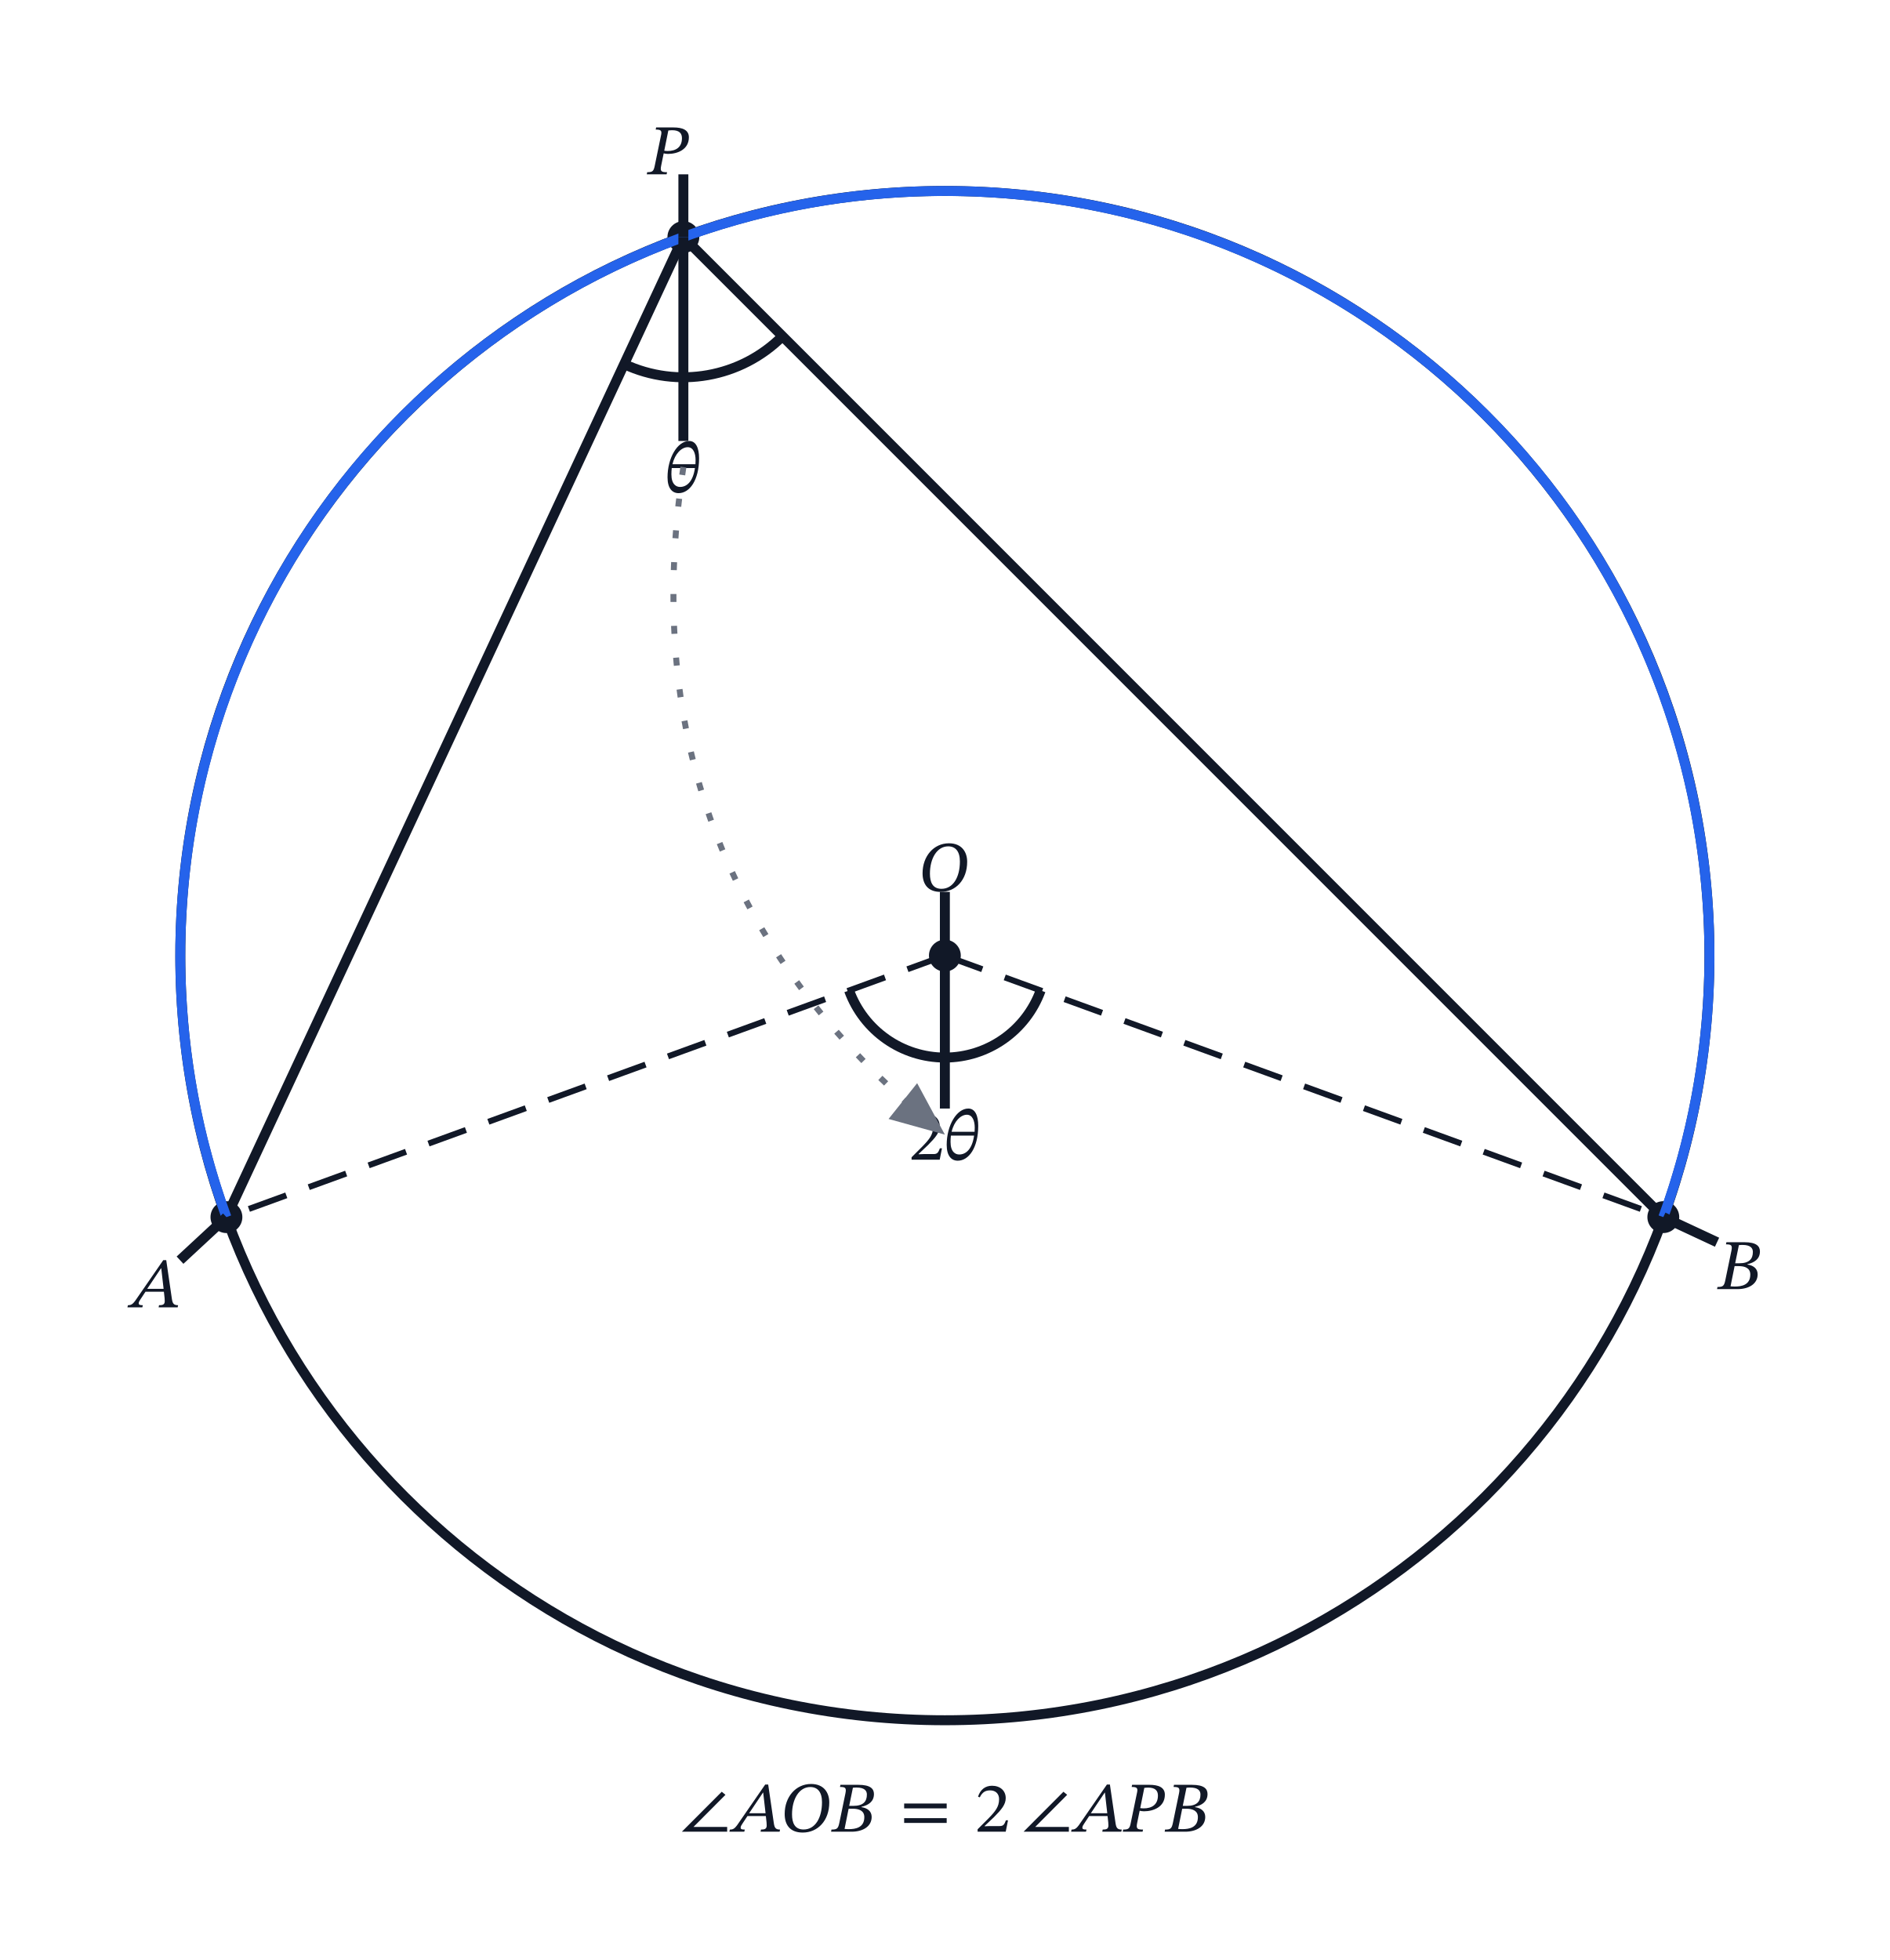
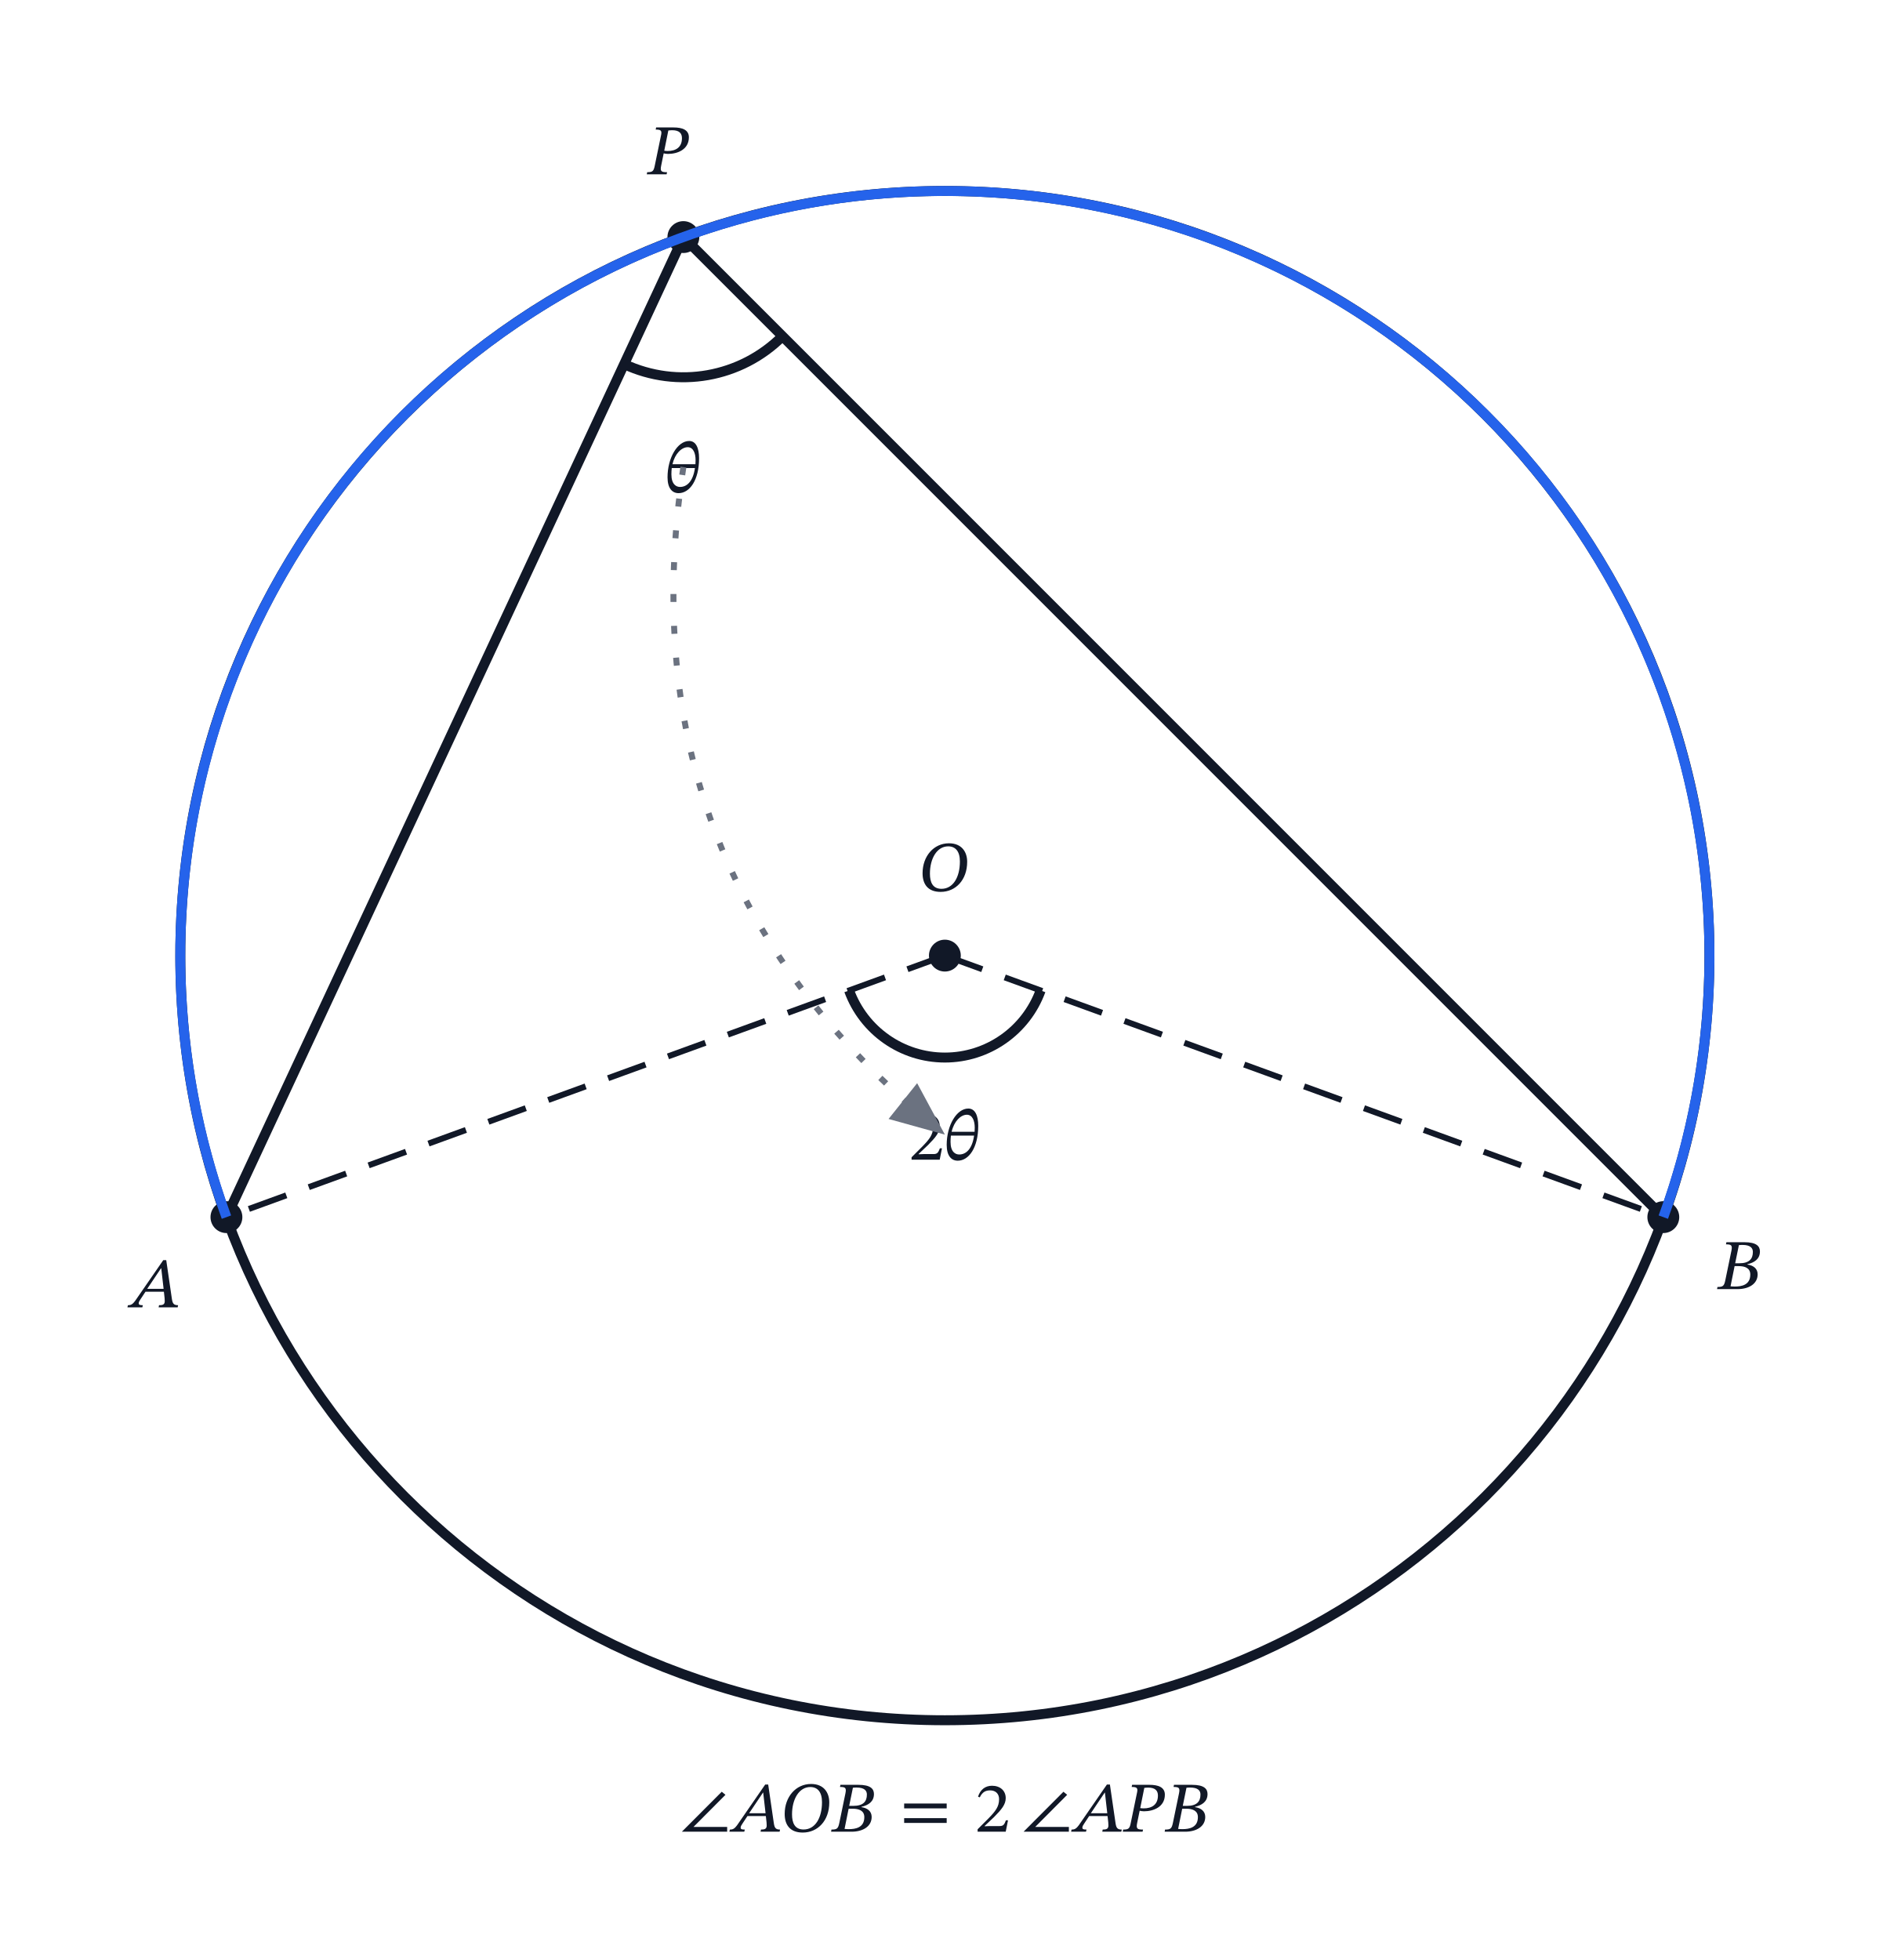
<svg xmlns="http://www.w3.org/2000/svg" width="237.236" height="246.077" viewBox="0 0 237.236 246.077">
  <g id="c" data-source-start="146" data-source-end="147" opacity="1">
    <circle cx="118.642" cy="119.976" r="96" fill="none" stroke="#111827" stroke-width="1.25" stroke-linecap="butt" stroke-linejoin="miter" />
  </g>
  <g id="O" data-source-start="166" data-source-end="167" opacity="1">
    <circle cx="118.642" cy="119.976" r="2" fill="#111827" stroke="none" />
  </g>
  <g id="P" data-source-start="186" data-source-end="187" opacity="1">
    <circle cx="85.808" cy="29.765" r="2" fill="#111827" stroke="none" />
  </g>
  <g id="A" data-source-start="217" data-source-end="218" opacity="1">
    <circle cx="28.432" cy="152.81" r="2" fill="#111827" stroke="none" />
  </g>
  <g id="B" data-source-start="248" data-source-end="249" opacity="1">
    <circle cx="208.853" cy="152.81" r="2" fill="#111827" stroke="none" />
  </g>
  <g id="pa" data-source-start="282" data-source-end="284" opacity="1">
    <path d="M 85.808 29.765 L 28.432 152.81" fill="none" stroke="#111827" stroke-width="1.25" stroke-linecap="butt" stroke-linejoin="miter" />
  </g>
  <g id="pb" data-source-start="305" data-source-end="307" opacity="1">
    <path d="M 85.808 29.765 L 208.853 152.81" fill="none" stroke="#111827" stroke-width="1.25" stroke-linecap="butt" stroke-linejoin="miter" />
  </g>
  <g id="oa" data-source-start="328" data-source-end="330" opacity="1">
    <path d="M 118.642 119.976 L 28.432 152.81" fill="none" stroke="#111827" stroke-width="0.75" stroke-linecap="butt" stroke-linejoin="miter" stroke-dasharray="5 3" />
  </g>
  <g id="ob" data-source-start="365" data-source-end="367" opacity="1">
    <path d="M 118.642 119.976 L 208.853 152.81" fill="none" stroke="#111827" stroke-width="0.75" stroke-linecap="butt" stroke-linejoin="miter" stroke-dasharray="5 3" />
  </g>
  <g id="sub" data-source-start="399" data-source-end="402" opacity="1">
    <path d="M 28.432 152.81 A 96 96 0 1 1 208.853 152.81" fill="none" stroke="#2563EB" stroke-width="1.25" stroke-linecap="butt" stroke-linejoin="miter" />
  </g>
  <g id="inscribed" data-source-start="477" data-source-end="486" opacity="1">
    <path d="M 78.37 45.716 A 17.6 17.6 0 0 0 98.253 42.21" fill="none" stroke="#111827" stroke-width="1.25" stroke-linecap="butt" stroke-linejoin="miter" />
  </g>
  <g id="central" data-source-start="518" data-source-end="525" opacity="1">
    <path d="M 106.614 124.354 A 12.8 12.8 0 0 0 130.67 124.354" fill="none" stroke="#111827" stroke-width="1.25" stroke-linecap="butt" stroke-linejoin="miter" />
  </g>
  <g id="lP" data-source-start="623" data-source-end="625" opacity="1">
-     <path d="M 85.808 29.765 L 85.808 21.887" fill="none" stroke="#111827" stroke-width="1.25" stroke-linecap="butt" stroke-linejoin="miter" />
    <path d="M 82.386 16 L 82.332 16.269 C 82.932 16.269 83.121 16.367 83.022 16.896 L 82.225 20.749 C 82.081 21.501 81.947 21.618 81.266 21.618 L 81.212 21.887 L 83.703 21.887 L 83.757 21.618 C 83.031 21.618 82.87 21.519 83.022 20.785 L 83.336 19.252 C 83.452 19.288 83.694 19.324 83.873 19.324 C 85.056 19.324 86.498 18.787 86.498 17.236 C 86.498 16.296 85.665 16 84.563 16 Z M 83.918 16.385 C 84.115 16.367 84.214 16.349 84.402 16.349 C 85.307 16.349 85.629 16.753 85.629 17.344 C 85.629 18.491 84.868 18.957 83.837 18.957 C 83.631 18.957 83.506 18.939 83.407 18.921 Z" fill="#111827" stroke="none" />
  </g>
  <g id="lA" data-source-start="648" data-source-end="650" opacity="1">
-     <path d="M 28.432 152.81 L 22.604 158.214" fill="none" stroke="#111827" stroke-width="1.25" stroke-linecap="butt" stroke-linejoin="miter" />
    <path d="M 22.308 164.137 L 22.362 163.868 C 21.824 163.868 21.672 163.671 21.582 163.071 L 20.874 158.214 L 20.498 158.214 L 17.398 162.703 C 16.726 163.725 16.556 163.868 16.063 163.868 L 16 164.137 L 17.873 164.137 L 17.935 163.868 C 17.541 163.868 17.416 163.814 17.416 163.626 C 17.416 163.456 17.523 163.304 17.64 163.124 L 18.267 162.175 L 20.579 162.175 L 20.668 162.981 C 20.677 163.089 20.686 163.214 20.686 163.357 C 20.686 163.805 20.408 163.868 19.969 163.868 L 19.916 164.137 Z M 20.543 161.816 L 18.482 161.816 L 20.22 159.227 L 20.247 159.227 Z" fill="#111827" stroke="none" />
  </g>
  <g id="lB" data-source-start="673" data-source-end="675" opacity="1">
-     <path d="M 208.853 152.81 L 215.6 155.96" fill="none" stroke="#111827" stroke-width="1.25" stroke-linecap="butt" stroke-linejoin="miter" />
    <path d="M 219.417 158.72 C 220.268 158.522 220.985 158.083 220.985 157.116 C 220.985 156.471 220.555 155.96 219.04 155.96 L 216.774 155.96 L 216.72 156.229 C 217.383 156.229 217.553 156.327 217.401 157.044 L 216.639 160.727 C 216.487 161.47 216.334 161.578 215.654 161.578 L 215.6 161.847 L 218.18 161.847 C 219.587 161.847 220.698 161.192 220.698 159.992 C 220.698 159.239 220.116 158.863 219.417 158.764 Z M 217.876 158.603 L 218.342 156.327 C 218.53 156.309 218.61 156.3 218.79 156.3 C 219.793 156.3 220.098 156.695 220.098 157.178 C 220.098 158.065 219.632 158.603 218.395 158.603 Z M 217.804 158.961 L 218.333 158.961 C 219.085 158.961 219.775 159.194 219.775 160.019 C 219.775 161.345 218.655 161.524 217.84 161.524 C 217.616 161.524 217.499 161.515 217.293 161.497 Z" fill="#111827" stroke="none" />
  </g>
  <g id="lO" data-source-start="698" data-source-end="700" opacity="1">
-     <path d="M 118.642 119.976 L 118.642 111.976" fill="none" stroke="#111827" stroke-width="1.25" stroke-linecap="butt" stroke-linejoin="miter" />
    <path d="M 121.442 108.195 C 121.442 106.985 120.779 105.874 119.157 105.874 C 117.231 105.874 115.842 107.505 115.842 109.637 C 115.842 110.954 116.46 111.976 118.109 111.976 C 120 111.976 121.442 110.479 121.442 108.195 Z M 120.528 108.159 C 120.528 110.148 119.668 111.59 118.217 111.59 C 117.106 111.59 116.765 110.757 116.765 109.691 C 116.765 107.791 117.643 106.259 119.059 106.259 C 119.982 106.259 120.528 106.895 120.528 108.159 Z" fill="#111827" stroke="none" />
  </g>
  <g id="li" data-source-start="736" data-source-end="738" opacity="1">
-     <path d="M 85.808 29.765 L 85.808 55.365" fill="none" stroke="#111827" stroke-width="1.25" stroke-linecap="butt" stroke-linejoin="miter" />
    <path d="M 87.779 57.542 C 87.779 56.243 87.385 55.365 86.534 55.365 C 85.073 55.365 83.819 57.471 83.819 59.926 C 83.819 61.315 84.41 61.915 85.208 61.915 C 86.606 61.915 87.779 60.266 87.779 57.542 Z M 85.387 61.135 C 84.912 61.135 84.303 60.813 84.303 59.55 C 84.303 59.317 84.321 58.985 84.348 58.761 L 87.26 58.761 C 87.018 60.454 86.247 61.135 85.387 61.135 Z M 86.355 56.145 C 87.054 56.145 87.34 56.915 87.34 57.758 C 87.34 57.919 87.331 58.116 87.322 58.286 L 84.437 58.286 C 84.751 56.942 85.593 56.145 86.355 56.145 Z" fill="#111827" stroke="none" />
  </g>
  <g id="lc" data-source-start="800" data-source-end="802" opacity="1">
-     <path d="M 118.642 119.976 L 118.642 139.176" fill="none" stroke="#111827" stroke-width="1.25" stroke-linecap="butt" stroke-linejoin="miter" />
    <path d="M 118.279 144.166 L 118.019 144.166 C 117.813 144.704 117.697 144.892 117.222 144.892 L 115.977 144.892 L 115.349 144.919 L 115.349 144.874 L 116.532 143.754 C 117.482 142.796 117.993 142.177 117.993 141.38 C 117.993 140.439 117.285 139.83 116.272 139.83 C 115.403 139.83 114.794 140.332 114.516 141.201 L 114.731 141.29 C 115.063 140.618 115.457 140.412 116.039 140.412 C 116.729 140.412 117.159 140.842 117.159 141.514 C 117.159 142.455 116.711 143.02 115.824 143.933 L 114.462 145.295 L 114.462 145.6 L 117.993 145.6 Z" fill="#111827" stroke="none" />
    <path d="M 122.831 141.353 C 122.831 140.054 122.437 139.176 121.585 139.176 C 120.125 139.176 118.871 141.281 118.871 143.736 C 118.871 145.125 119.462 145.725 120.259 145.725 C 121.657 145.725 122.831 144.077 122.831 141.353 Z M 120.439 144.946 C 119.964 144.946 119.354 144.623 119.354 143.36 C 119.354 143.127 119.372 142.796 119.399 142.572 L 122.311 142.572 C 122.069 144.265 121.299 144.946 120.439 144.946 Z M 121.406 139.955 C 122.105 139.955 122.392 140.726 122.392 141.568 C 122.392 141.729 122.383 141.926 122.374 142.097 L 119.489 142.097 C 119.802 140.753 120.645 139.955 121.406 139.955 Z" fill="#111827" stroke="none" />
  </g>
  <g id="see" data-source-start="866" data-source-end="869" opacity="1">
    <path d="M 85.808 58.64 C 80.624 92.896 91.568 120.833 118.642 142.451" fill="none" stroke="#6B7280" stroke-width="0.75" stroke-linecap="butt" stroke-linejoin="miter" stroke-dasharray="1 3" />
    <path d="M 118.642 142.451 L 111.573 140.485 L 115.161 135.992 Z" fill="#6B7280" stroke="none" />
  </g>
  <g id="thm" data-source-start="956" data-source-end="959" opacity="1">
    <path d="M 91.306 229.97 L 91.306 229.37 L 87.077 229.37 L 91.091 225.338 L 90.625 224.952 L 85.617 229.97 Z" fill="#111827" stroke="none" />
    <path d="M 97.892 229.97 L 97.946 229.701 C 97.408 229.701 97.256 229.504 97.166 228.904 L 96.458 224.047 L 96.082 224.047 L 92.982 228.536 C 92.31 229.558 92.14 229.701 91.647 229.701 L 91.584 229.97 L 93.457 229.97 L 93.52 229.701 C 93.125 229.701 93 229.647 93 229.459 C 93 229.289 93.107 229.137 93.224 228.957 L 93.851 228.008 L 96.163 228.008 L 96.252 228.814 C 96.261 228.922 96.27 229.047 96.27 229.19 C 96.27 229.638 95.992 229.701 95.553 229.701 L 95.5 229.97 Z M 96.127 227.649 L 94.066 227.649 L 95.804 225.06 L 95.831 225.06 Z" fill="#111827" stroke="none" />
    <path d="M 104.128 226.296 C 104.128 225.087 103.465 223.976 101.843 223.976 C 99.917 223.976 98.528 225.606 98.528 227.739 C 98.528 229.056 99.146 230.077 100.795 230.077 C 102.686 230.077 104.128 228.581 104.128 226.296 Z M 103.214 226.26 C 103.214 228.25 102.354 229.692 100.903 229.692 C 99.792 229.692 99.451 228.859 99.451 227.793 C 99.451 225.893 100.329 224.361 101.745 224.361 C 102.668 224.361 103.214 224.997 103.214 226.26 Z" fill="#111827" stroke="none" />
    <path d="M 108.169 226.843 C 109.02 226.646 109.737 226.207 109.737 225.239 C 109.737 224.594 109.307 224.083 107.793 224.083 L 105.526 224.083 L 105.472 224.352 C 106.135 224.352 106.305 224.451 106.153 225.167 L 105.392 228.85 C 105.239 229.594 105.087 229.701 104.406 229.701 L 104.352 229.97 L 106.933 229.97 C 108.339 229.97 109.45 229.316 109.45 228.115 C 109.45 227.363 108.868 226.986 108.169 226.888 Z M 106.628 226.726 L 107.094 224.451 C 107.282 224.433 107.363 224.424 107.542 224.424 C 108.545 224.424 108.85 224.818 108.85 225.302 C 108.85 226.189 108.384 226.726 107.148 226.726 Z M 106.556 227.085 L 107.085 227.085 C 107.838 227.085 108.528 227.318 108.528 228.142 C 108.528 229.468 107.408 229.647 106.592 229.647 C 106.368 229.647 106.252 229.638 106.046 229.62 Z" fill="#111827" stroke="none" />
    <path d="M 118.87 227.04 L 118.87 226.431 L 113.53 226.431 L 113.53 227.04 Z M 118.87 228.868 L 118.87 228.268 L 113.53 228.268 L 113.53 228.868 Z" fill="#111827" stroke="none" />
    <path d="M 126.57 228.536 L 126.31 228.536 C 126.104 229.074 125.988 229.262 125.513 229.262 L 124.267 229.262 L 123.64 229.289 L 123.64 229.244 L 124.823 228.124 C 125.773 227.165 126.283 226.547 126.283 225.75 C 126.283 224.809 125.575 224.2 124.563 224.2 C 123.694 224.2 123.085 224.701 122.807 225.571 L 123.022 225.66 C 123.353 224.988 123.748 224.782 124.33 224.782 C 125.02 224.782 125.45 225.212 125.45 225.884 C 125.45 226.825 125.002 227.389 124.115 228.303 L 122.753 229.665 L 122.753 229.97 L 126.283 229.97 Z" fill="#111827" stroke="none" />
    <path d="M 134.213 229.97 L 134.213 229.37 L 129.984 229.37 L 133.998 225.338 L 133.532 224.952 L 128.524 229.97 Z" fill="#111827" stroke="none" />
    <path d="M 140.799 229.97 L 140.853 229.701 C 140.315 229.701 140.163 229.504 140.073 228.904 L 139.365 224.047 L 138.989 224.047 L 135.889 228.536 C 135.217 229.558 135.047 229.701 134.554 229.701 L 134.491 229.97 L 136.364 229.97 L 136.427 229.701 C 136.032 229.701 135.907 229.647 135.907 229.459 C 135.907 229.289 136.014 229.137 136.131 228.957 L 136.758 228.008 L 139.07 228.008 L 139.159 228.814 C 139.168 228.922 139.177 229.047 139.177 229.19 C 139.177 229.638 138.899 229.701 138.46 229.701 L 138.407 229.97 Z M 139.034 227.649 L 136.973 227.649 L 138.711 225.06 L 138.738 225.06 Z" fill="#111827" stroke="none" />
    <path d="M 142.152 224.083 L 142.098 224.352 C 142.699 224.352 142.887 224.451 142.788 224.979 L 141.991 228.832 C 141.847 229.585 141.713 229.701 141.032 229.701 L 140.978 229.97 L 143.469 229.97 L 143.523 229.701 C 142.797 229.701 142.636 229.603 142.788 228.868 L 143.102 227.336 C 143.218 227.372 143.46 227.407 143.639 227.407 C 144.822 227.407 146.265 226.87 146.265 225.32 C 146.265 224.379 145.431 224.083 144.329 224.083 Z M 143.684 224.468 C 143.881 224.451 143.98 224.433 144.168 224.433 C 145.073 224.433 145.395 224.836 145.395 225.427 C 145.395 226.574 144.634 227.04 143.603 227.04 C 143.397 227.04 143.272 227.022 143.173 227.004 Z" fill="#111827" stroke="none" />
    <path d="M 150.055 226.843 C 150.906 226.646 151.623 226.207 151.623 225.239 C 151.623 224.594 151.193 224.083 149.678 224.083 L 147.411 224.083 L 147.358 224.352 C 148.021 224.352 148.191 224.451 148.039 225.167 L 147.277 228.85 C 147.125 229.594 146.972 229.701 146.291 229.701 L 146.238 229.97 L 148.818 229.97 C 150.225 229.97 151.336 229.316 151.336 228.115 C 151.336 227.363 150.754 226.986 150.055 226.888 Z M 148.514 226.726 L 148.979 224.451 C 149.168 224.433 149.248 224.424 149.427 224.424 C 150.431 224.424 150.736 224.818 150.736 225.302 C 150.736 226.189 150.27 226.726 149.033 226.726 Z M 148.442 227.085 L 148.971 227.085 C 149.723 227.085 150.413 227.318 150.413 228.142 C 150.413 229.468 149.293 229.647 148.478 229.647 C 148.254 229.647 148.137 229.638 147.931 229.62 Z" fill="#111827" stroke="none" />
  </g>
</svg>
